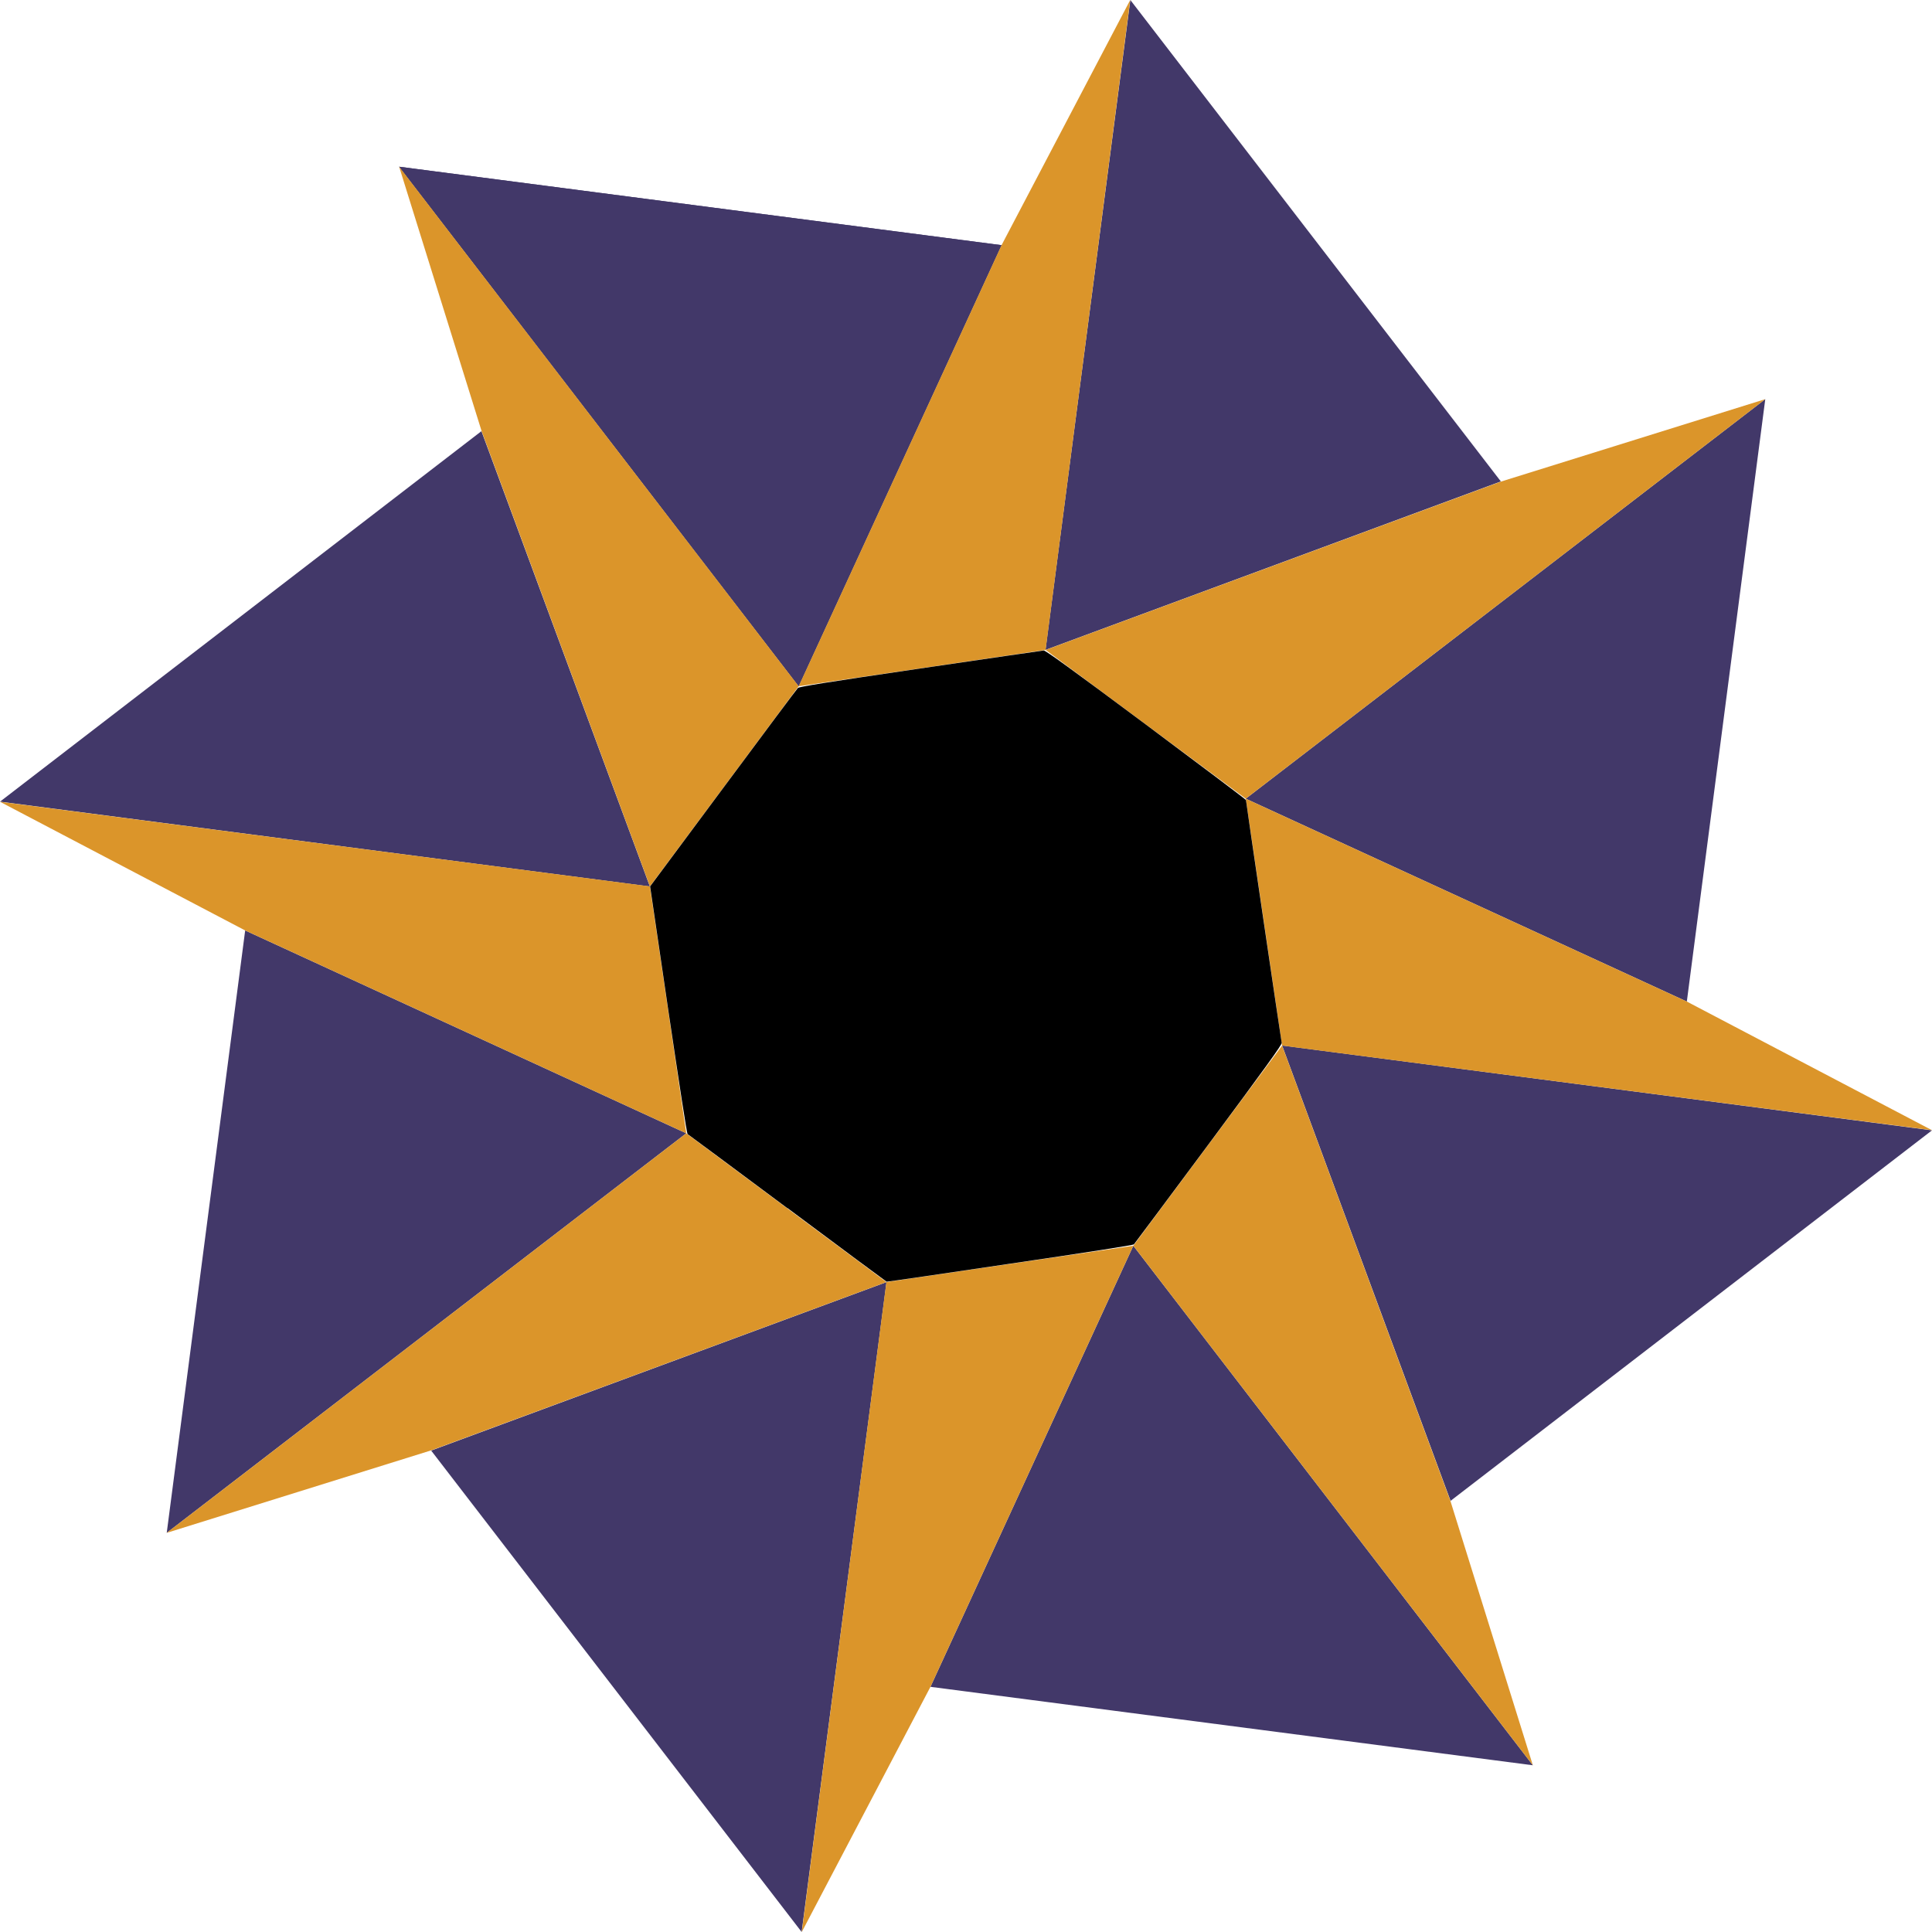
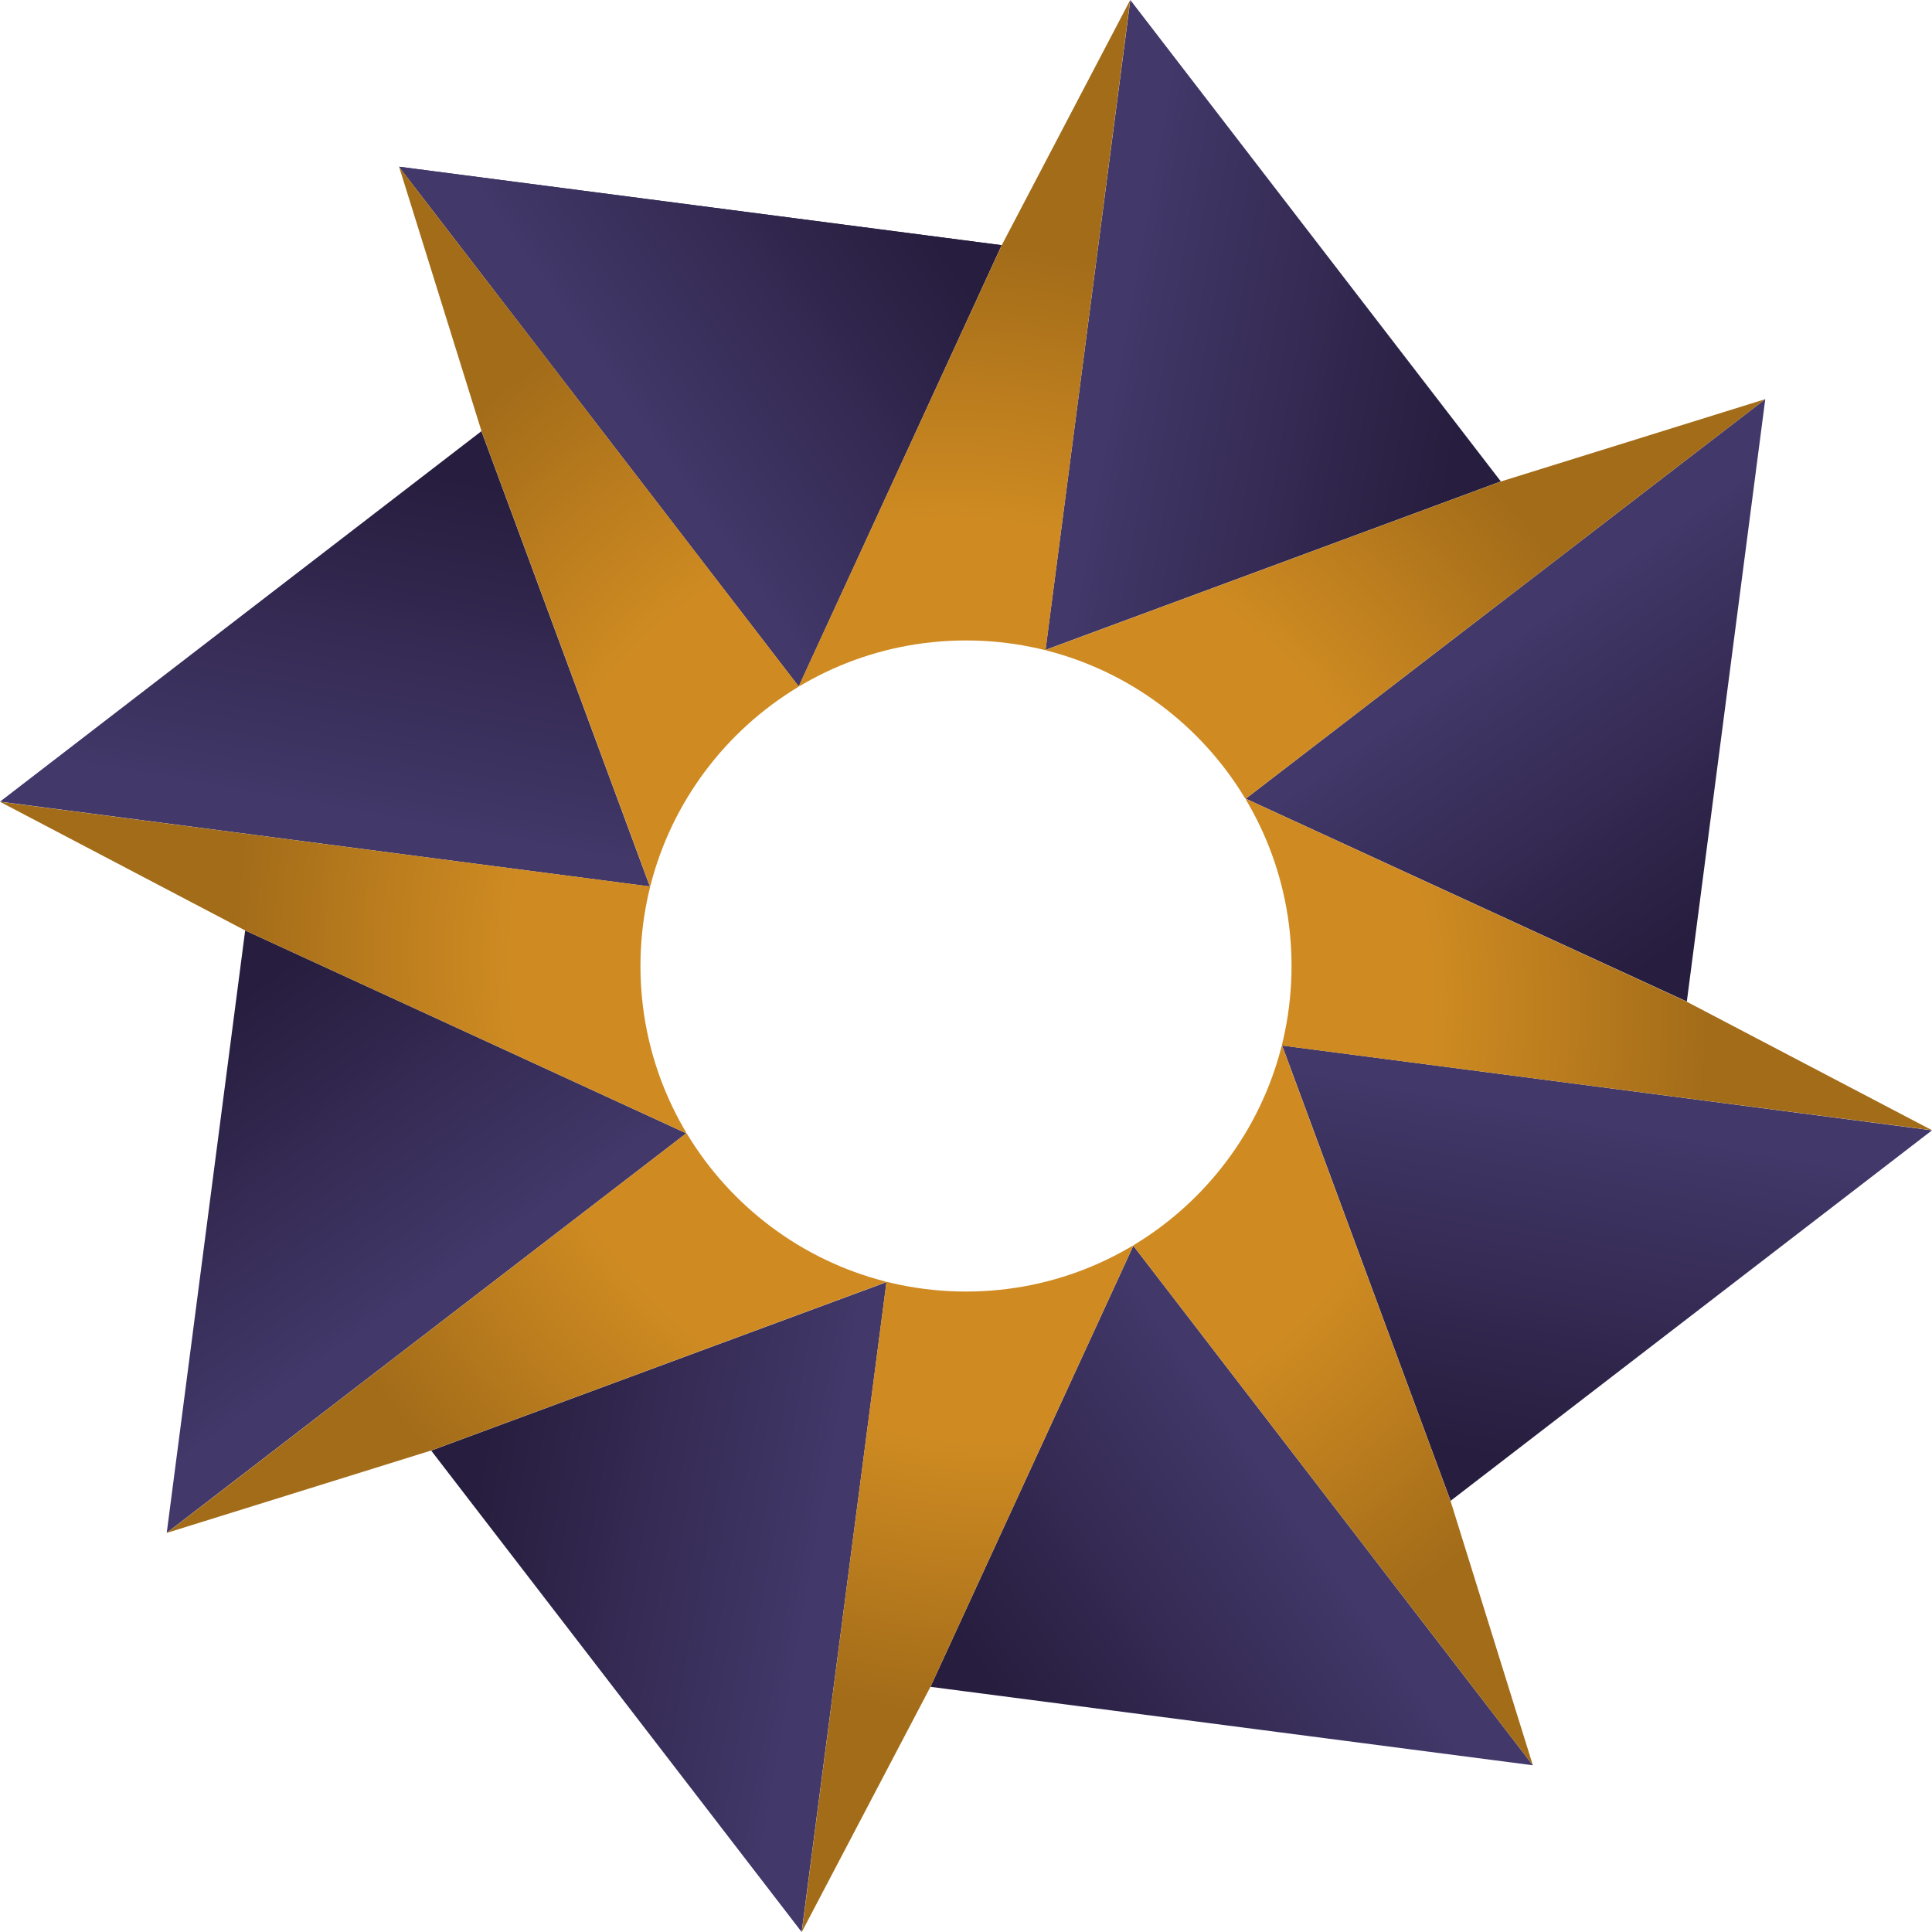
<svg xmlns="http://www.w3.org/2000/svg" xmlns:xlink="http://www.w3.org/1999/xlink" width="10mm" height="10mm" viewBox="0 0 10 10" version="1.1" id="svg306">
-   <defs id="defs303" />
+   <defs id="defs303">
+     <linearGradient id="linearGradient7">
+       <stop style="stop-color:#cf8b22;stop-opacity:1;" offset="0.623" id="stop7" />
+       <stop style="stop-color:#a36c19;stop-opacity:1;" offset="1" id="stop8" />
+     </linearGradient>
+     <linearGradient id="linearGradient1">
+       <stop style="stop-color:#423869;stop-opacity:1;" offset="0" id="stop1" />
+       <stop style="stop-color:#271d3e;stop-opacity:1;" offset="1" id="stop2" />
+     </linearGradient>
+     <linearGradient xlink:href="#linearGradient1" id="linearGradient2" x1="3.438" y1="2.362" x2="4.911" y2="1.333" gradientUnits="userSpaceOnUse" />
+     <radialGradient xlink:href="#linearGradient7" id="radialGradient8" cx="5.028" cy="5.075" fx="5.028" fy="5.075" r="5" gradientUnits="userSpaceOnUse" gradientTransform="matrix(0.5257481,-0.5257481,0.5530174,0.5530162,-0.4218999,4.91181)" />
+     <clipPath clipPathUnits="userSpaceOnUse" id="clipPath8">
+       <circle style="display:none;fill:#000000;fill-opacity:1;stroke-width:2" id="circle8" cx="5" cy="5" r="1.685" d="M 6.685,5 A 1.685,1.685 0 0 1 5,6.685 1.685,1.685 0 0 1 3.315,5 1.685,1.685 0 0 1 5,3.315 1.685,1.685 0 0 1 6.685,5 Z" />
+       <path id="lpe_path-effect8" style="fill:#000000;fill-opacity:1;stroke-width:2" class="powerclip" d="M -5,-5 H 15 V 15 H -5 Z M 6.685,5 A 1.685,1.685 0 0 0 5,3.315 1.685,1.685 0 0 0 3.315,5 1.685,1.685 0 0 0 5,6.685 1.685,1.685 0 0 0 6.685,5 Z" />
+     </clipPath>
+   </defs>
  <g id="layer1">
-     <path style="fill:#423869;fill-opacity:1;stroke:none;stroke-width:0.131;stroke-dasharray:none" d="M 2.066,0.863 4.134,3.552 5.184,1.269 Z" id="path1" />
-     <use x="0" y="0" xlink:href="#path1" id="use165" />
-     <use x="0" y="0" xlink:href="#path1" transform="rotate(45,5,5)" id="use166" />
-     <use x="0" y="0" xlink:href="#path1" transform="rotate(90,5,5)" id="use167" />
-     <use x="0" y="0" xlink:href="#path1" transform="rotate(135,5,5)" id="use168" />
-     <use x="0" y="0" xlink:href="#path1" transform="rotate(180,5,5)" id="use169" />
-     <use x="0" y="0" xlink:href="#path1" transform="rotate(-135,5,5)" id="use170" />
-     <use x="0" y="0" xlink:href="#path1" transform="rotate(-90,5,5)" id="use171" />
-     <use x="0" y="0" xlink:href="#path1" transform="rotate(-45,5,5)" id="use172" />
-     <path style="fill:#db952a;fill-opacity:1;stroke:none;stroke-width:0;stroke-dasharray:none;stroke-opacity:1" d="M 4.134,3.552 5.184,1.269 5.85,5.9867565e-8 5.412,3.364 Z" id="path195" />
-     <path style="fill:#db952a;fill-opacity:1;stroke:none;stroke-width:0;stroke-dasharray:none;stroke-opacity:1" d="M 5.412,3.364 7.768,2.493 9.137,2.066 6.448,4.134 Z" id="path196" />
-     <path style="fill:#db952a;fill-opacity:1;stroke:none;stroke-width:0;stroke-dasharray:none;stroke-opacity:1" d="M 6.636,5.412 6.448,4.134 8.731,5.184 10,5.85 Z" id="path197" />
-     <path style="fill:#db952a;fill-opacity:1;stroke:none;stroke-width:0;stroke-dasharray:none;stroke-opacity:1" d="M 5.866,6.448 6.636,5.412 7.507,7.768 7.934,9.137 Z" id="path198" />
-     <path style="fill:#db952a;fill-opacity:1;stroke:none;stroke-width:0;stroke-dasharray:none;stroke-opacity:1" d="M 4.588,6.636 5.866,6.448 4.816,8.731 4.15,10 Z" id="path199" />
-     <path style="fill:#db952a;fill-opacity:1;stroke:none;stroke-width:0;stroke-dasharray:none;stroke-opacity:1" d="M 4.588,6.636 2.232,7.507 0.863,7.934 3.552,5.866 Z" id="path200" />
-     <path style="fill:#db952a;fill-opacity:1;stroke:none;stroke-width:0;stroke-dasharray:none;stroke-opacity:1" d="M 3.552,5.866 1.269,4.816 -6.1427494e-8,4.15 3.364,4.588 Z" id="path201" />
-     <path style="fill:#db952a;fill-opacity:1;stroke:none;stroke-width:0;stroke-dasharray:none;stroke-opacity:1" d="M 3.364,4.588 2.493,2.232 2.066,0.863 4.134,3.552 Z" id="path202" />
-     <path style="fill:#000000;fill-opacity:1;stroke:none;stroke-width:0;stroke-dasharray:none;stroke-opacity:1" d="M 4.076,6.254 C 3.795,6.045 3.563,5.872 3.559,5.87 3.555,5.868 3.517,5.619 3.459,5.228 L 3.365,4.588 3.743,4.079 C 3.951,3.799 4.125,3.565 4.13,3.561 c 0.007,-0.007 0.145,-0.029 0.634,-0.101 0.344,-0.051 0.631,-0.092 0.638,-0.093 0.01,-6.227e-4 0.142,0.095 0.53,0.384 0.284,0.212 0.517,0.387 0.517,0.39 0,0.008 0.182,1.243 0.185,1.257 0.002,0.009 -0.084,0.128 -0.378,0.524 -0.209,0.282 -0.384,0.515 -0.387,0.519 -0.004,0.004 -0.253,0.043 -0.642,0.1 -0.349,0.052 -0.637,0.094 -0.638,0.093 -0.001,-1.588e-4 -0.232,-0.171 -0.513,-0.381 z" id="path204" />
+     <g id="g8">
+       <path style="fill:url(#linearGradient2);fill-opacity:1;stroke:none;stroke-width:0.131;stroke-dasharray:none" d="M 2.066,0.863 4.134,3.552 5.184,1.269 Z" id="path1" />
+       <use x="0" y="0" xlink:href="#path1" id="use165" />
+       <use x="0" y="0" xlink:href="#path1" transform="rotate(45,5,5)" id="use166" style="fill:#db952a;fill-opacity:1" />
+       <use x="0" y="0" xlink:href="#path1" transform="rotate(90,5,5)" id="use167" />
+       <use x="0" y="0" xlink:href="#path1" transform="rotate(135,5,5)" id="use168" />
+       <use x="0" y="0" xlink:href="#path1" transform="rotate(180,5,5)" id="use169" />
+       <use x="0" y="0" xlink:href="#path1" transform="rotate(-135,5,5)" id="use170" />
+       <use x="0" y="0" xlink:href="#path1" transform="rotate(-90,5,5)" id="use171" />
+       <use x="0" y="0" xlink:href="#path1" transform="rotate(-45,5,5)" id="use172" />
+       <path id="path195" style="fill:url(#radialGradient8);fill-opacity:1;stroke:none;stroke-width:0;stroke-dasharray:none;stroke-opacity:1" d="M 5.85,0 5.185,1.269 4.134,3.552 5.412,3.364 Z M 5.412,3.364 6.448,4.134 9.137,2.066 7.769,2.492 Z M 6.448,4.134 6.636,5.412 10,5.85 8.731,5.185 Z M 6.636,5.412 5.866,6.448 7.934,9.137 7.508,7.769 Z M 5.866,6.448 4.588,6.636 4.15,10 4.816,8.731 Z M 4.588,6.636 3.552,5.866 0.864,7.934 2.231,7.508 Z M 3.552,5.866 3.364,4.588 0,4.15 1.269,4.816 Z M 3.364,4.588 4.134,3.552 2.066,0.864 2.492,2.231 Z" clip-path="url(#clipPath8)" />
+     </g>
  </g>
</svg>
